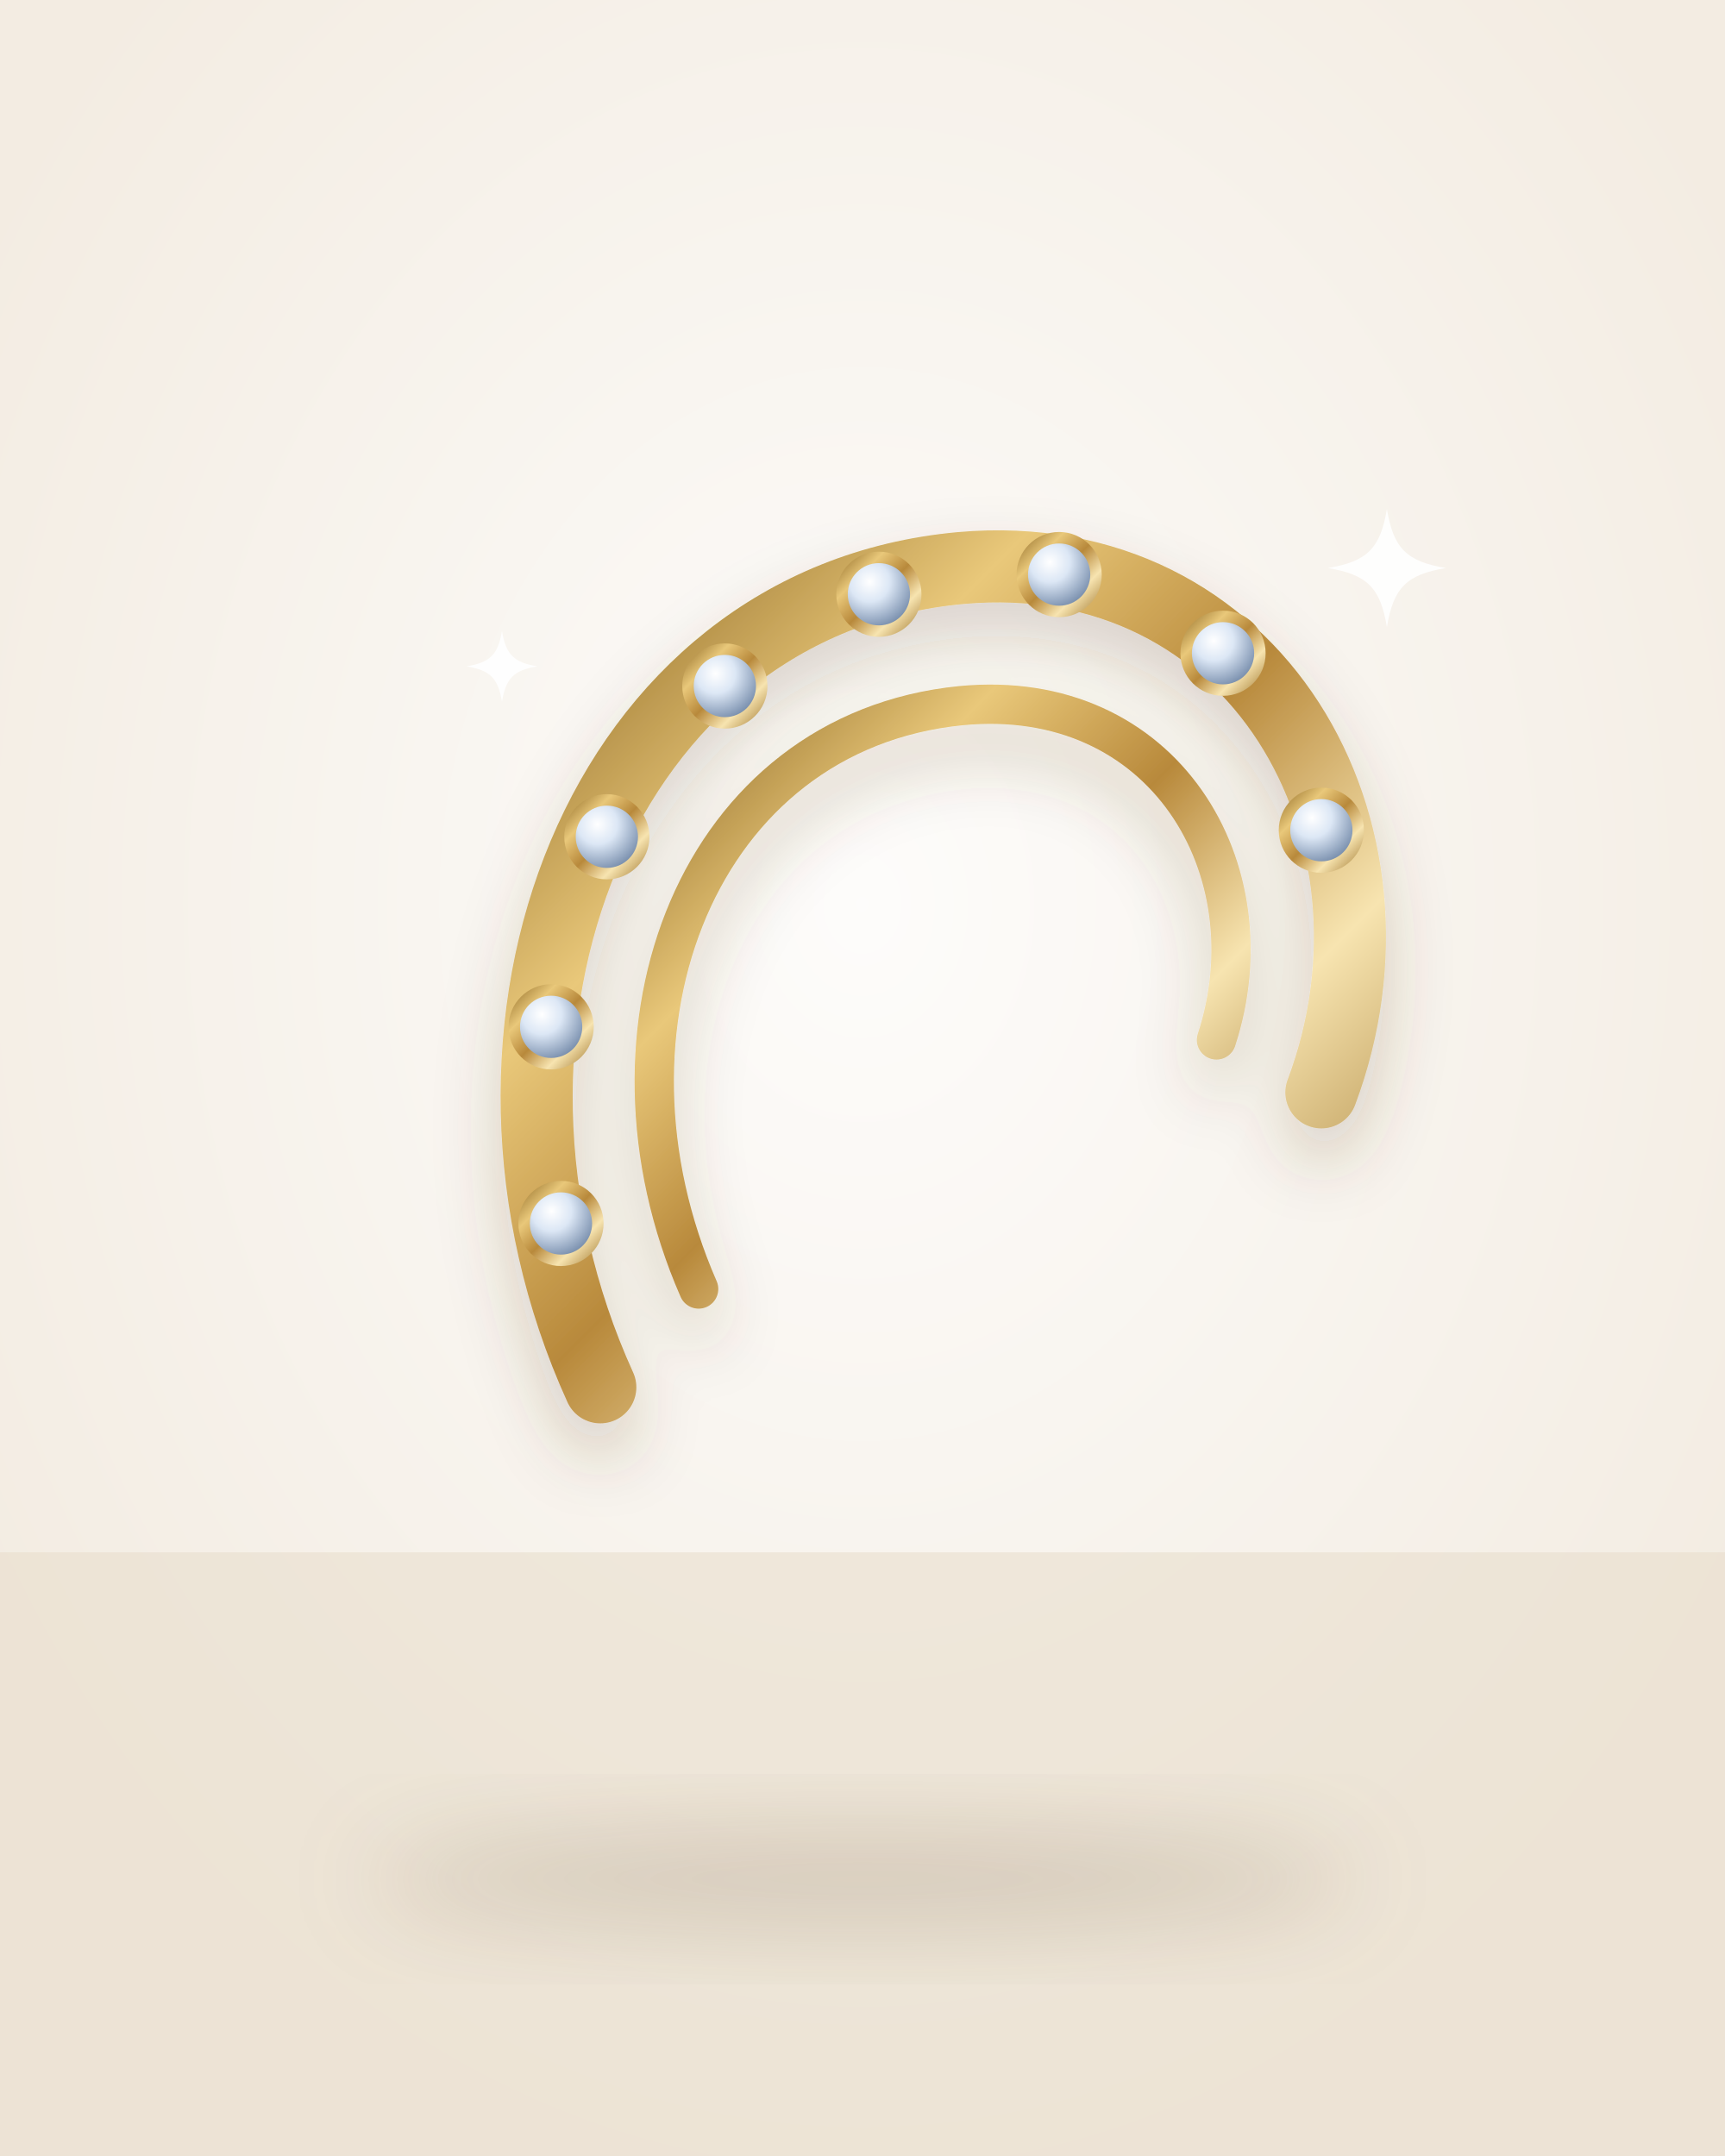
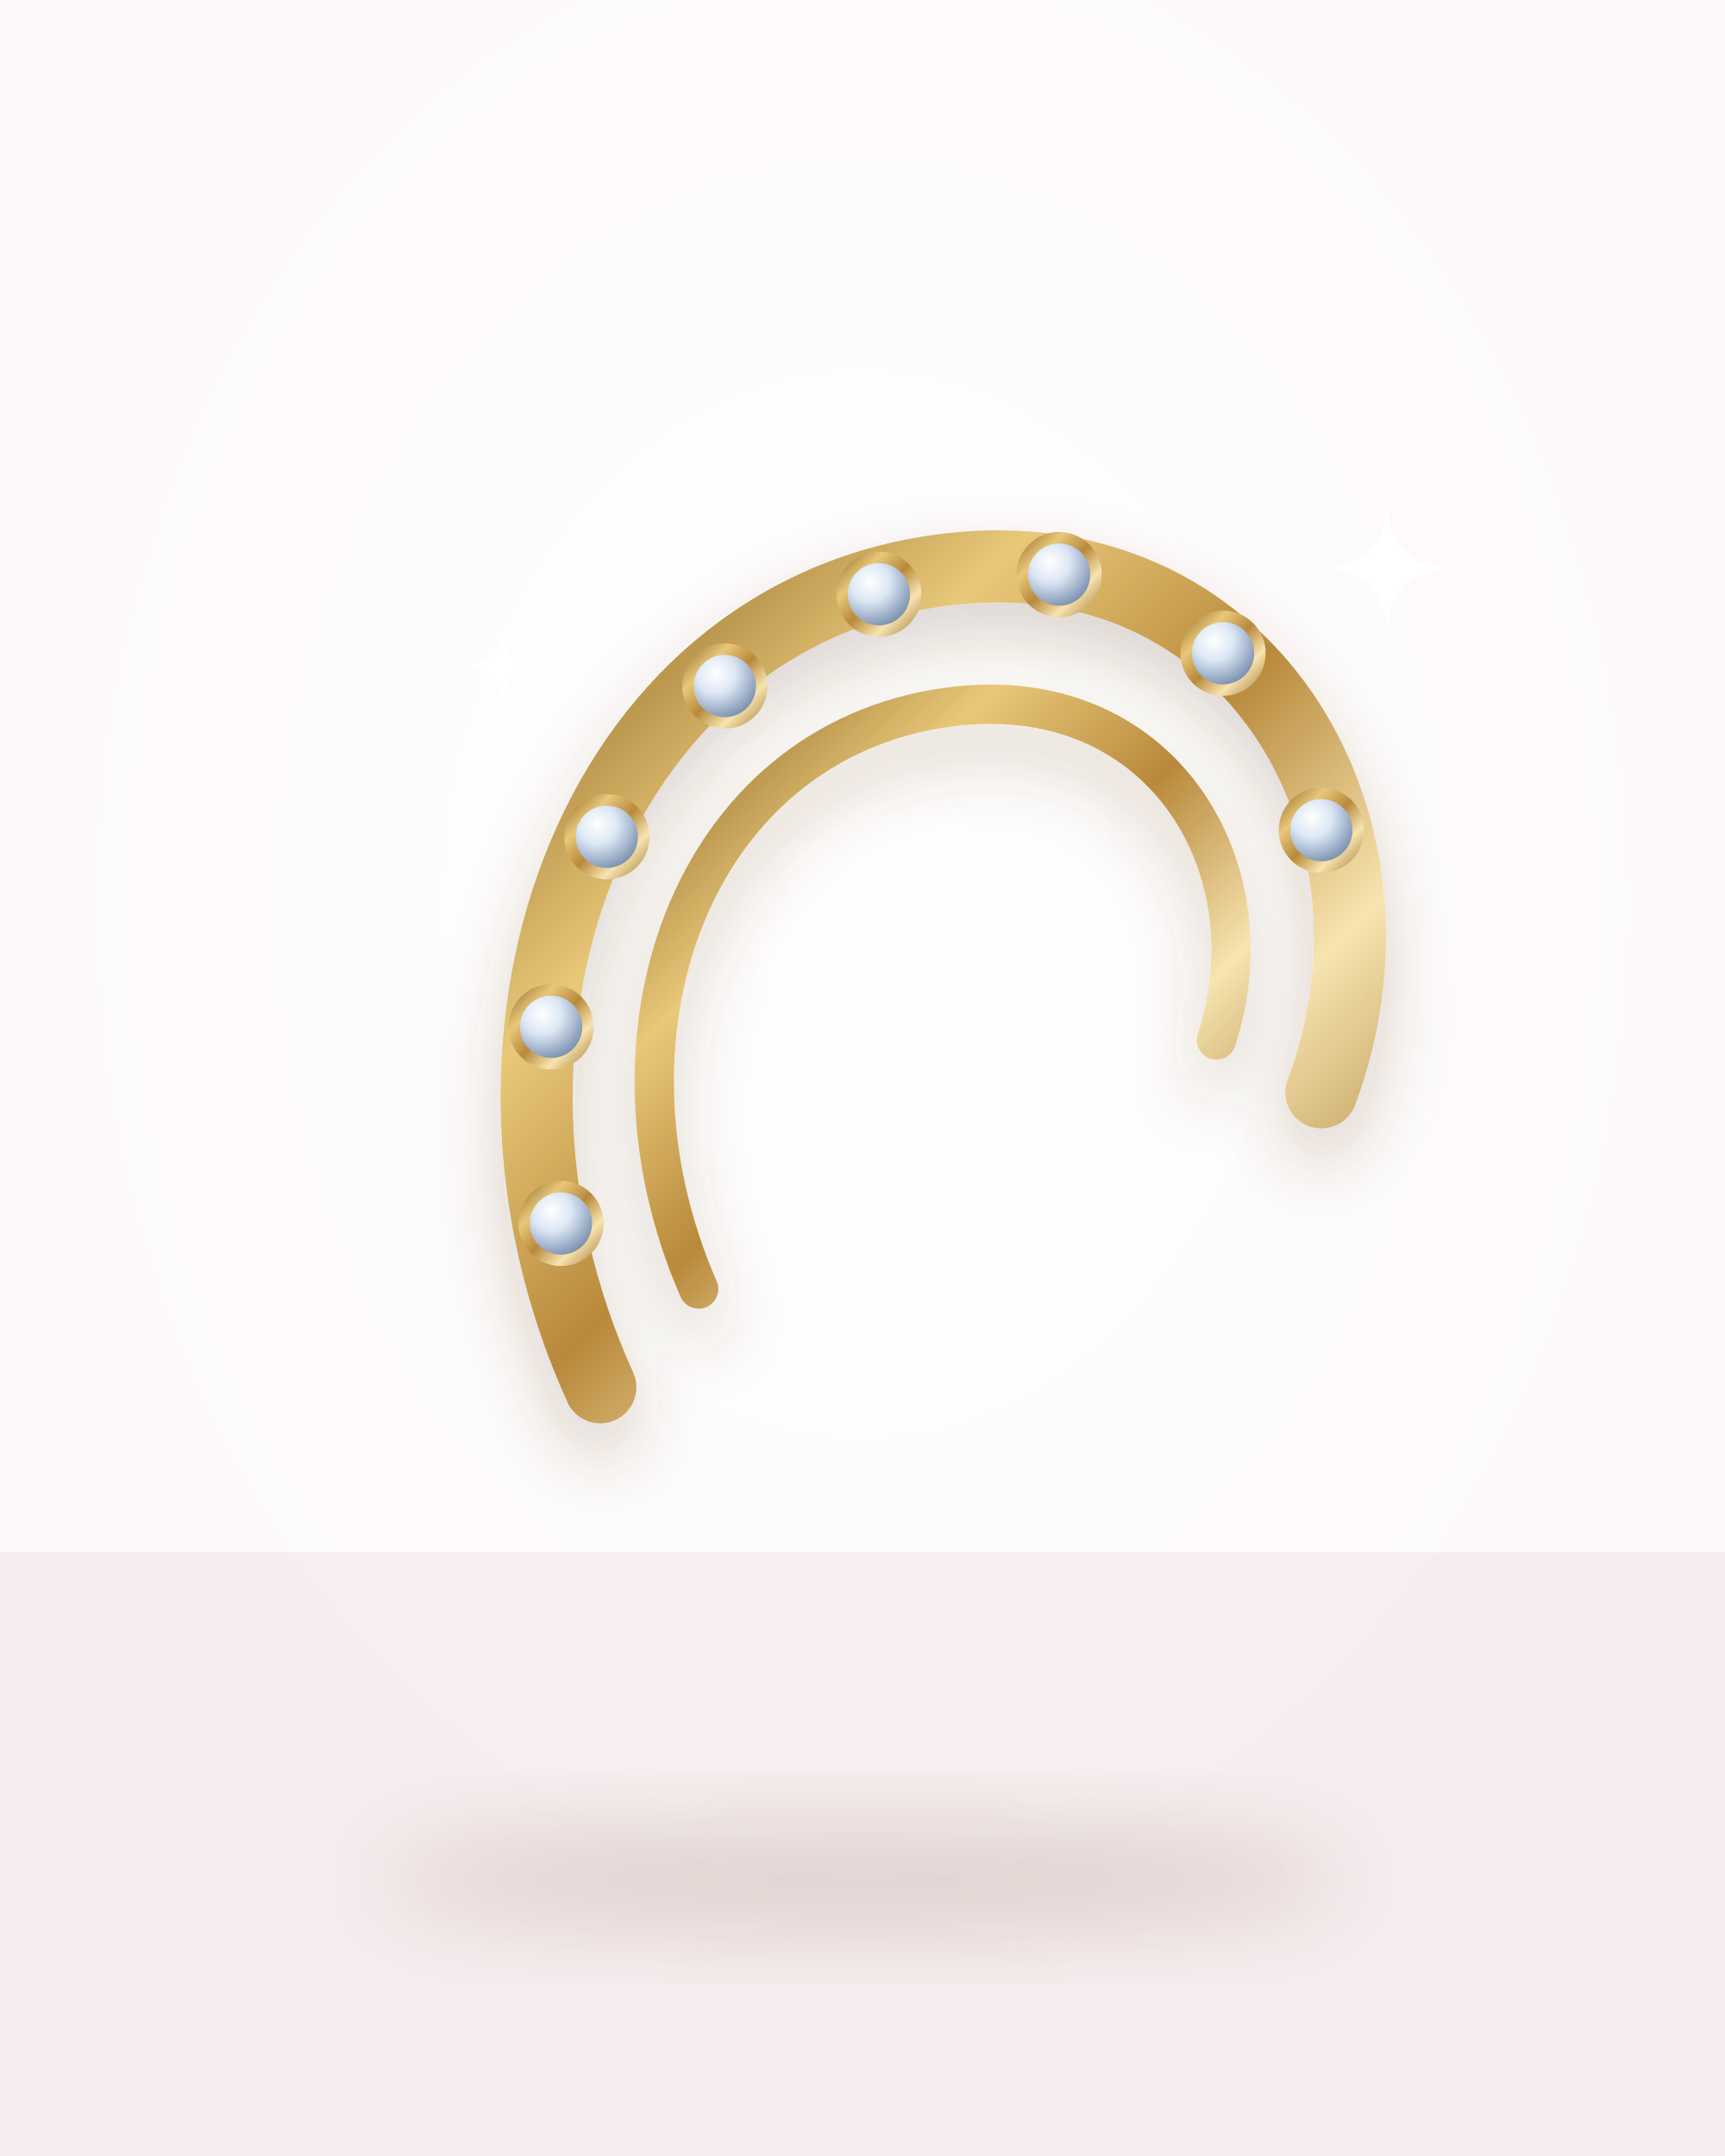
<svg xmlns="http://www.w3.org/2000/svg" viewBox="0 0 600 750" width="600" height="750">
  <defs>
    <linearGradient id="gold" x1="0" y1="0" x2="1" y2="1">
      <stop offset="0" stop-color="#8a6420" />
      <stop offset=".28" stop-color="#e9c87a" />
      <stop offset=".5" stop-color="#b8893b" />
      <stop offset=".72" stop-color="#f7e4b0" />
      <stop offset="1" stop-color="#9c7228" />
    </linearGradient>
    <linearGradient id="goldV" x1="0" y1="0" x2="0" y2="1">
      <stop offset="0" stop-color="#f7e4b0" />
      <stop offset=".45" stop-color="#c99a45" />
      <stop offset="1" stop-color="#8a6420" />
    </linearGradient>
    <linearGradient id="emerald" x1="0" y1="0" x2="1" y2="1">
      <stop offset="0" stop-color="#5fe0ae" />
      <stop offset=".45" stop-color="#11805f" />
      <stop offset="1" stop-color="#063d2e" />
    </linearGradient>
    <linearGradient id="sapphire" x1="0" y1="0" x2="1" y2="1">
      <stop offset="0" stop-color="#9dbcff" />
      <stop offset=".5" stop-color="#2a4fb8" />
      <stop offset="1" stop-color="#0f1f5c" />
    </linearGradient>
    <linearGradient id="ruby" x1="0" y1="0" x2="1" y2="1">
      <stop offset="0" stop-color="#ff9aa8" />
      <stop offset=".5" stop-color="#c0183a" />
      <stop offset="1" stop-color="#5e0619" />
    </linearGradient>
    <radialGradient id="crystal" cx=".35" cy=".3" r=".8">
      <stop offset="0" stop-color="#ffffff" />
      <stop offset=".4" stop-color="#dce7f5" />
      <stop offset="1" stop-color="#6f86a6" />
    </radialGradient>
    <radialGradient id="pearl" cx=".35" cy=".3" r=".85">
      <stop offset="0" stop-color="#ffffff" />
      <stop offset=".55" stop-color="#f1e9df" />
      <stop offset="1" stop-color="#c9b9a6" />
    </radialGradient>
    <radialGradient id="glow" cx=".5" cy=".42" r=".6">
      <stop offset="0" stop-color="#ffffff" stop-opacity=".85" />
      <stop offset="1" stop-color="#ffffff" stop-opacity="0" />
    </radialGradient>
    <filter id="soft" x="-50%" y="-50%" width="200%" height="200%">
      <feGaussianBlur stdDeviation="14" />
    </filter>
    <filter id="drop" x="-20%" y="-20%" width="140%" height="140%">
      <feDropShadow dx="0" dy="10" stdDeviation="10" flood-color="#5b4323" flood-opacity=".22" />
    </filter>
  </defs>
-   <rect width="600" height="750" fill="#f3ece2" />
+   <rect width="600" height="750" fill="#fdf8f8" />
  <rect width="600" height="750" fill="url(#glow)" />
-   <rect y="540" width="600" height="210" fill="#e8dccb" opacity=".55" />
+   <rect y="540" width="600" height="210" fill="#f3e4e7" opacity=".55" />
  <g transform="translate(300 380) scale(1.14) translate(-300 -380)">
    <ellipse cx="300" cy="620" rx="150" ry="16" fill="#6b5130" opacity=".18" filter="url(#soft)" />
    <g filter="url(#drop)">
      <path d="M220 470C170 360 220 230 330 220C420 212 470 300 440 380" fill="none" stroke="url(#gold)" stroke-width="22" stroke-linecap="round" />
      <path d="M250 440C215 360 250 270 330 262C392 256 425 312 408 364" fill="none" stroke="url(#gold)" stroke-width="12" stroke-linecap="round" />
    </g>
    <circle cx="208" cy="420" r="13" fill="url(#gold)" />
    <circle cx="208" cy="420" r="9.5" fill="url(#crystal)" />
    <circle cx="205" cy="360" r="13" fill="url(#gold)" />
    <circle cx="205" cy="360" r="9.5" fill="url(#crystal)" />
    <circle cx="222" cy="302" r="13" fill="url(#gold)" />
    <circle cx="222" cy="302" r="9.5" fill="url(#crystal)" />
    <circle cx="258" cy="256" r="13" fill="url(#gold)" />
    <circle cx="258" cy="256" r="9.5" fill="url(#crystal)" />
    <circle cx="305" cy="228" r="13" fill="url(#gold)" />
    <circle cx="305" cy="228" r="9.5" fill="url(#crystal)" />
    <circle cx="360" cy="222" r="13" fill="url(#gold)" />
    <circle cx="360" cy="222" r="9.5" fill="url(#crystal)" />
    <circle cx="410" cy="246" r="13" fill="url(#gold)" />
    <circle cx="410" cy="246" r="9.5" fill="url(#crystal)" />
    <circle cx="440" cy="300" r="13" fill="url(#gold)" />
    <circle cx="440" cy="300" r="9.5" fill="url(#crystal)" />
    <path transform="translate(460 220) scale(1)" d="M0-18C2-6 6-2 18 0 6 2 2 6 0 18-2 6-6 2-18 0-6-2-2-6 0-18Z" fill="#fff" opacity="0.9" />
    <path transform="translate(190 250) scale(0.6)" d="M0-18C2-6 6-2 18 0 6 2 2 6 0 18-2 6-6 2-18 0-6-2-2-6 0-18Z" fill="#fff" opacity="0.9" />
  </g>
</svg>
